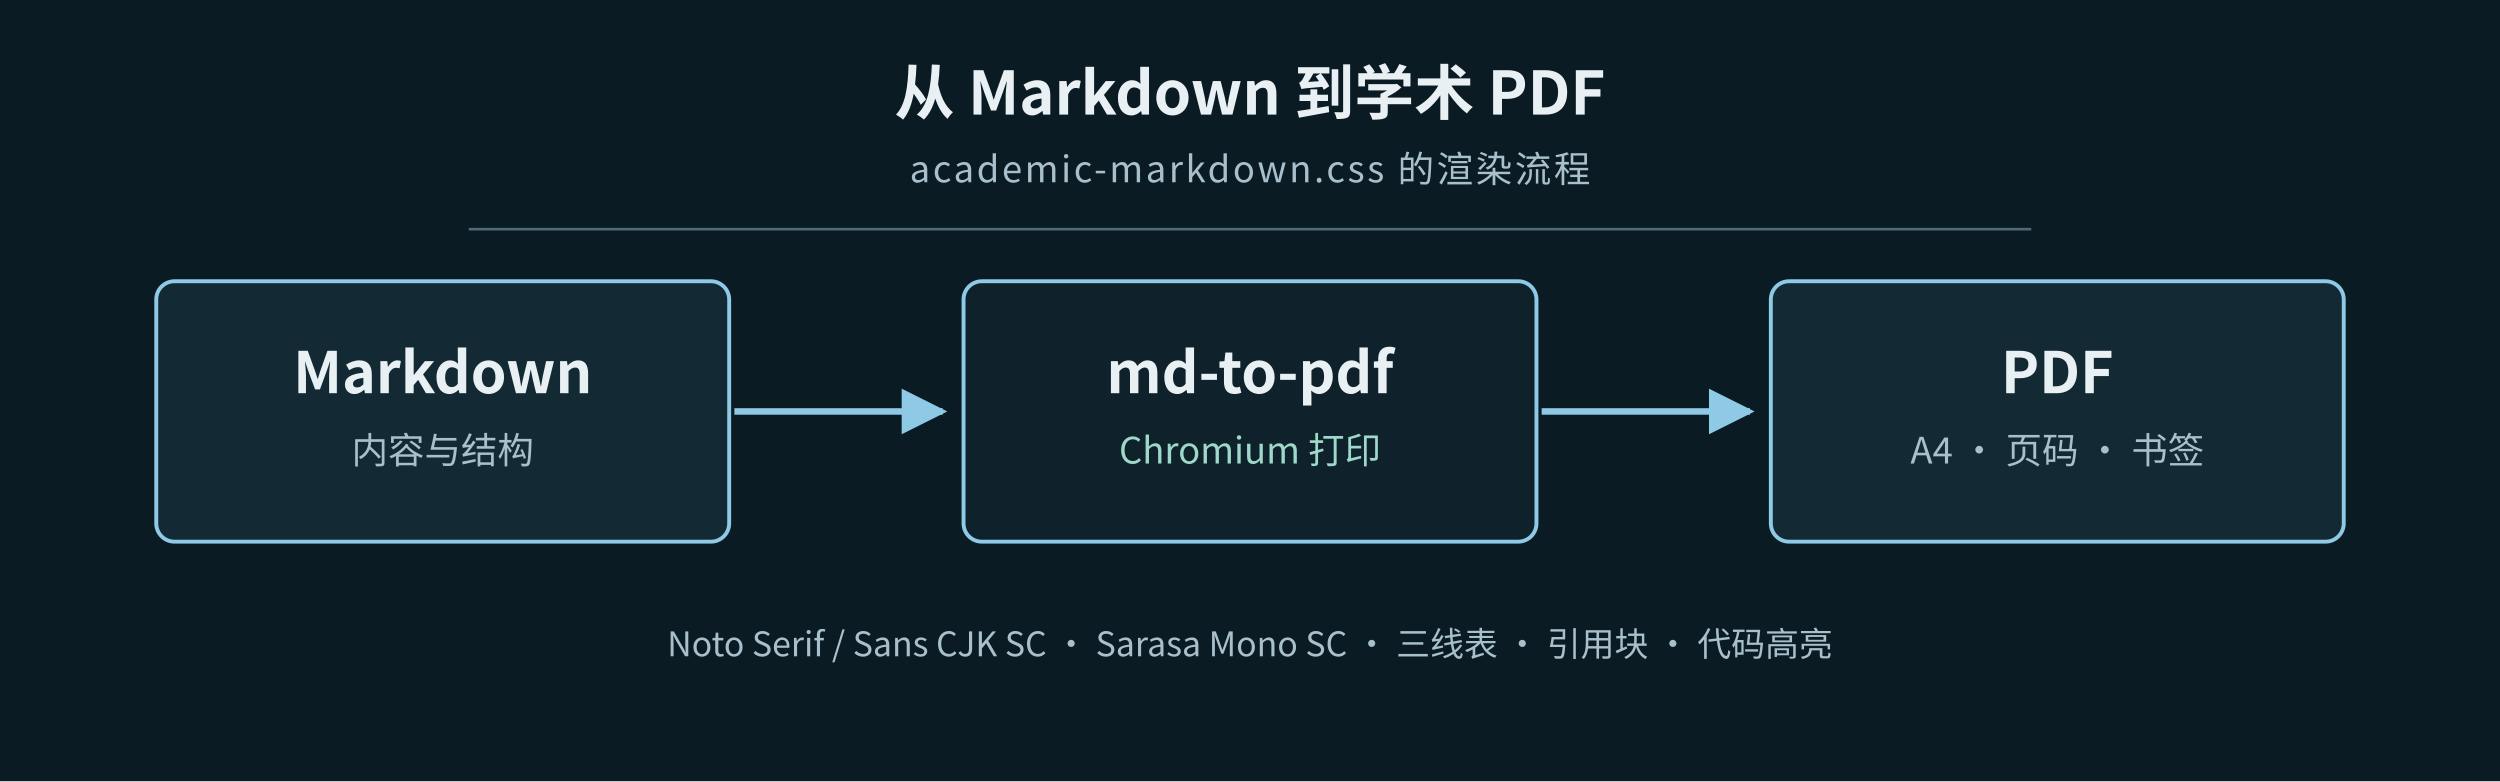
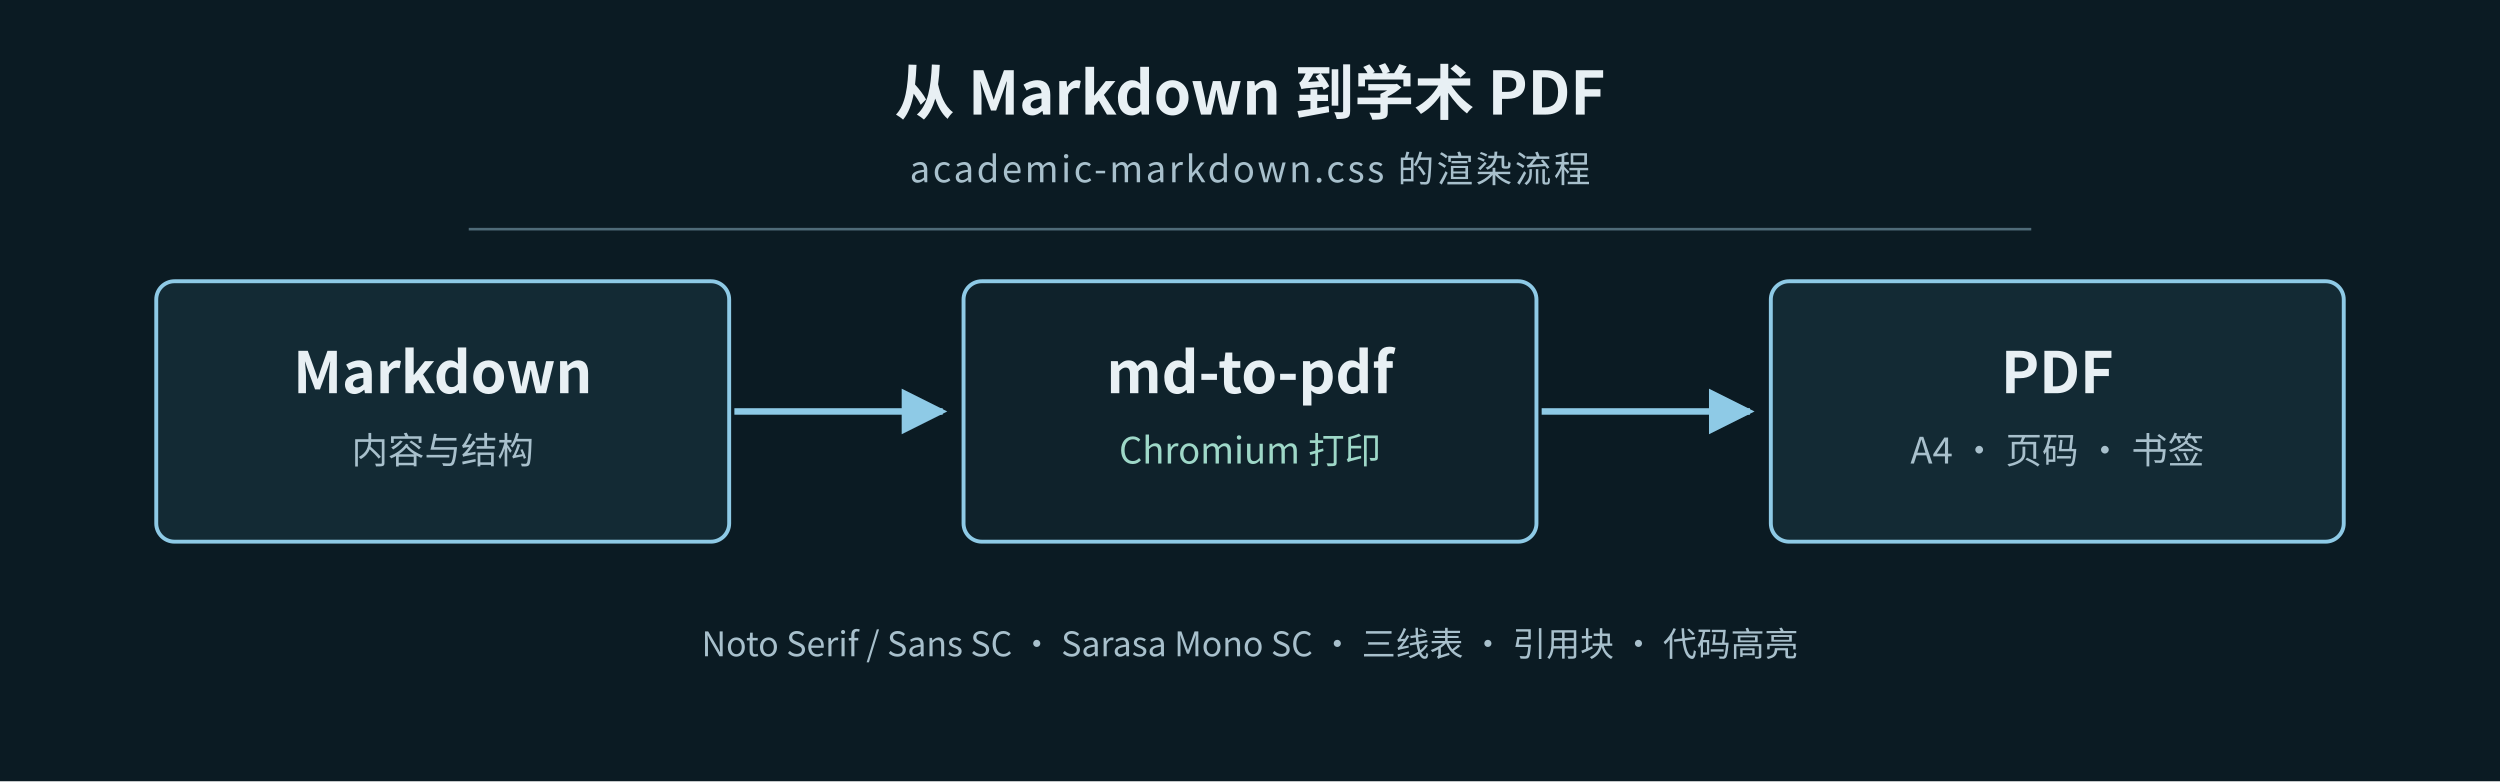
<svg xmlns="http://www.w3.org/2000/svg" viewBox="0 0 960 300" width="960" height="300" role="img" aria-labelledby="figure-title figure-desc">
  <defs>
    <marker id="arrow" viewBox="0 0 10 10" refX="9" refY="5" markerWidth="7" markerHeight="7" orient="auto-start-reverse">
      <path d="M 0 0 L 10 5 L 0 10 Z" fill="#8ecae6" />
    </marker>
  </defs>
  <rect width="960" height="300" fill="#0b1b23" />
-   <text x="480" y="44" text-anchor="middle" font-family="'Noto Sans CJK SC', sans-serif" font-size="23" font-weight="700" fill="#e8f0f4">从 Markdown 到学术 PDF</text>
-   <text x="480" y="70" text-anchor="middle" font-family="'Noto Sans CJK SC', sans-serif" font-size="14" letter-spacing="1" fill="#a8c0cc">academic-markdown.css 的渲染流程</text>
+   <text x="480" y="44" text-anchor="middle" font-family="'Noto Sans SC', 'Noto Sans CJK SC', sans-serif" font-size="23" font-weight="700" fill="#e8f0f4">从 Markdown 到学术 PDF</text>
+   <text x="480" y="70" text-anchor="middle" font-family="'Noto Sans SC', 'Noto Sans CJK SC', sans-serif" font-size="14" letter-spacing="1" fill="#a8c0cc">academic-markdown.css 的渲染流程</text>
  <line x1="180" y1="88" x2="780" y2="88" stroke="#4f6b78" stroke-width="1" />
  <rect x="60" y="108" width="220" height="100" rx="7" fill="#132a34" stroke="#8ecae6" stroke-width="1.5" />
-   <text x="170" y="151" text-anchor="middle" font-family="'Noto Sans CJK SC', sans-serif" font-size="22" font-weight="600" fill="#e8f0f4">Markdown</text>
-   <text x="170" y="178" text-anchor="middle" font-family="'Noto Sans CJK SC', sans-serif" font-size="14" fill="#a8c0cc">内容与结构</text>
+   <text x="170" y="151" text-anchor="middle" font-family="'Noto Sans SC', 'Noto Sans CJK SC', sans-serif" font-size="22" font-weight="600" fill="#e8f0f4">Markdown</text>
+   <text x="170" y="178" text-anchor="middle" font-family="'Noto Sans SC', 'Noto Sans CJK SC', sans-serif" font-size="14" fill="#a8c0cc">内容与结构</text>
  <rect x="370" y="108" width="220" height="100" rx="7" fill="#0f222b" stroke="#8ecae6" stroke-width="1.5" />
-   <text x="480" y="151" text-anchor="middle" font-family="'Noto Sans CJK SC', sans-serif" font-size="22" font-weight="600" fill="#e8f0f4">md-to-pdf</text>
-   <text x="480" y="178" text-anchor="middle" font-family="'Noto Sans CJK SC', sans-serif" font-size="14" fill="#9ed8c8">Chromium 打印</text>
+   <text x="480" y="151" text-anchor="middle" font-family="'Noto Sans SC', 'Noto Sans CJK SC', sans-serif" font-size="22" font-weight="600" fill="#e8f0f4">md-to-pdf</text>
+   <text x="480" y="178" text-anchor="middle" font-family="'Noto Sans SC', 'Noto Sans CJK SC', sans-serif" font-size="14" fill="#9ed8c8">Chromium 打印</text>
  <rect x="680" y="108" width="220" height="100" rx="7" fill="#132a34" stroke="#8ecae6" stroke-width="1.5" />
-   <text x="790" y="151" text-anchor="middle" font-family="'Noto Sans CJK SC', sans-serif" font-size="22" font-weight="600" fill="#e8f0f4">PDF</text>
-   <text x="790" y="178" text-anchor="middle" font-family="'Noto Sans CJK SC', sans-serif" font-size="14" fill="#a8c0cc">A4 · 页码 · 书签</text>
+   <text x="790" y="151" text-anchor="middle" font-family="'Noto Sans SC', 'Noto Sans CJK SC', sans-serif" font-size="22" font-weight="600" fill="#e8f0f4">PDF</text>
+   <text x="790" y="178" text-anchor="middle" font-family="'Noto Sans SC', 'Noto Sans CJK SC', sans-serif" font-size="14" fill="#a8c0cc">A4 · 页码 · 书签</text>
  <line x1="282" y1="158" x2="362" y2="158" stroke="#8ecae6" stroke-width="2.5" marker-end="url(#arrow)" />
  <line x1="592" y1="158" x2="672" y2="158" stroke="#8ecae6" stroke-width="2.5" marker-end="url(#arrow)" />
-   <text x="480" y="252" text-anchor="middle" font-family="'Noto Sans CJK SC', sans-serif" font-size="13" fill="#a8c0cc">Noto Serif / Sans CJK SC · Sarasa Mono SC · 三线表 · 引用块 · 代码高亮</text>
+   <text x="480" y="252" text-anchor="middle" font-family="'Noto Sans SC', 'Noto Sans CJK SC', sans-serif" font-size="13" fill="#a8c0cc">Noto Serif / Sans SC · Sarasa Mono SC · 三线表 · 引用块 · 代码高亮</text>
</svg>
